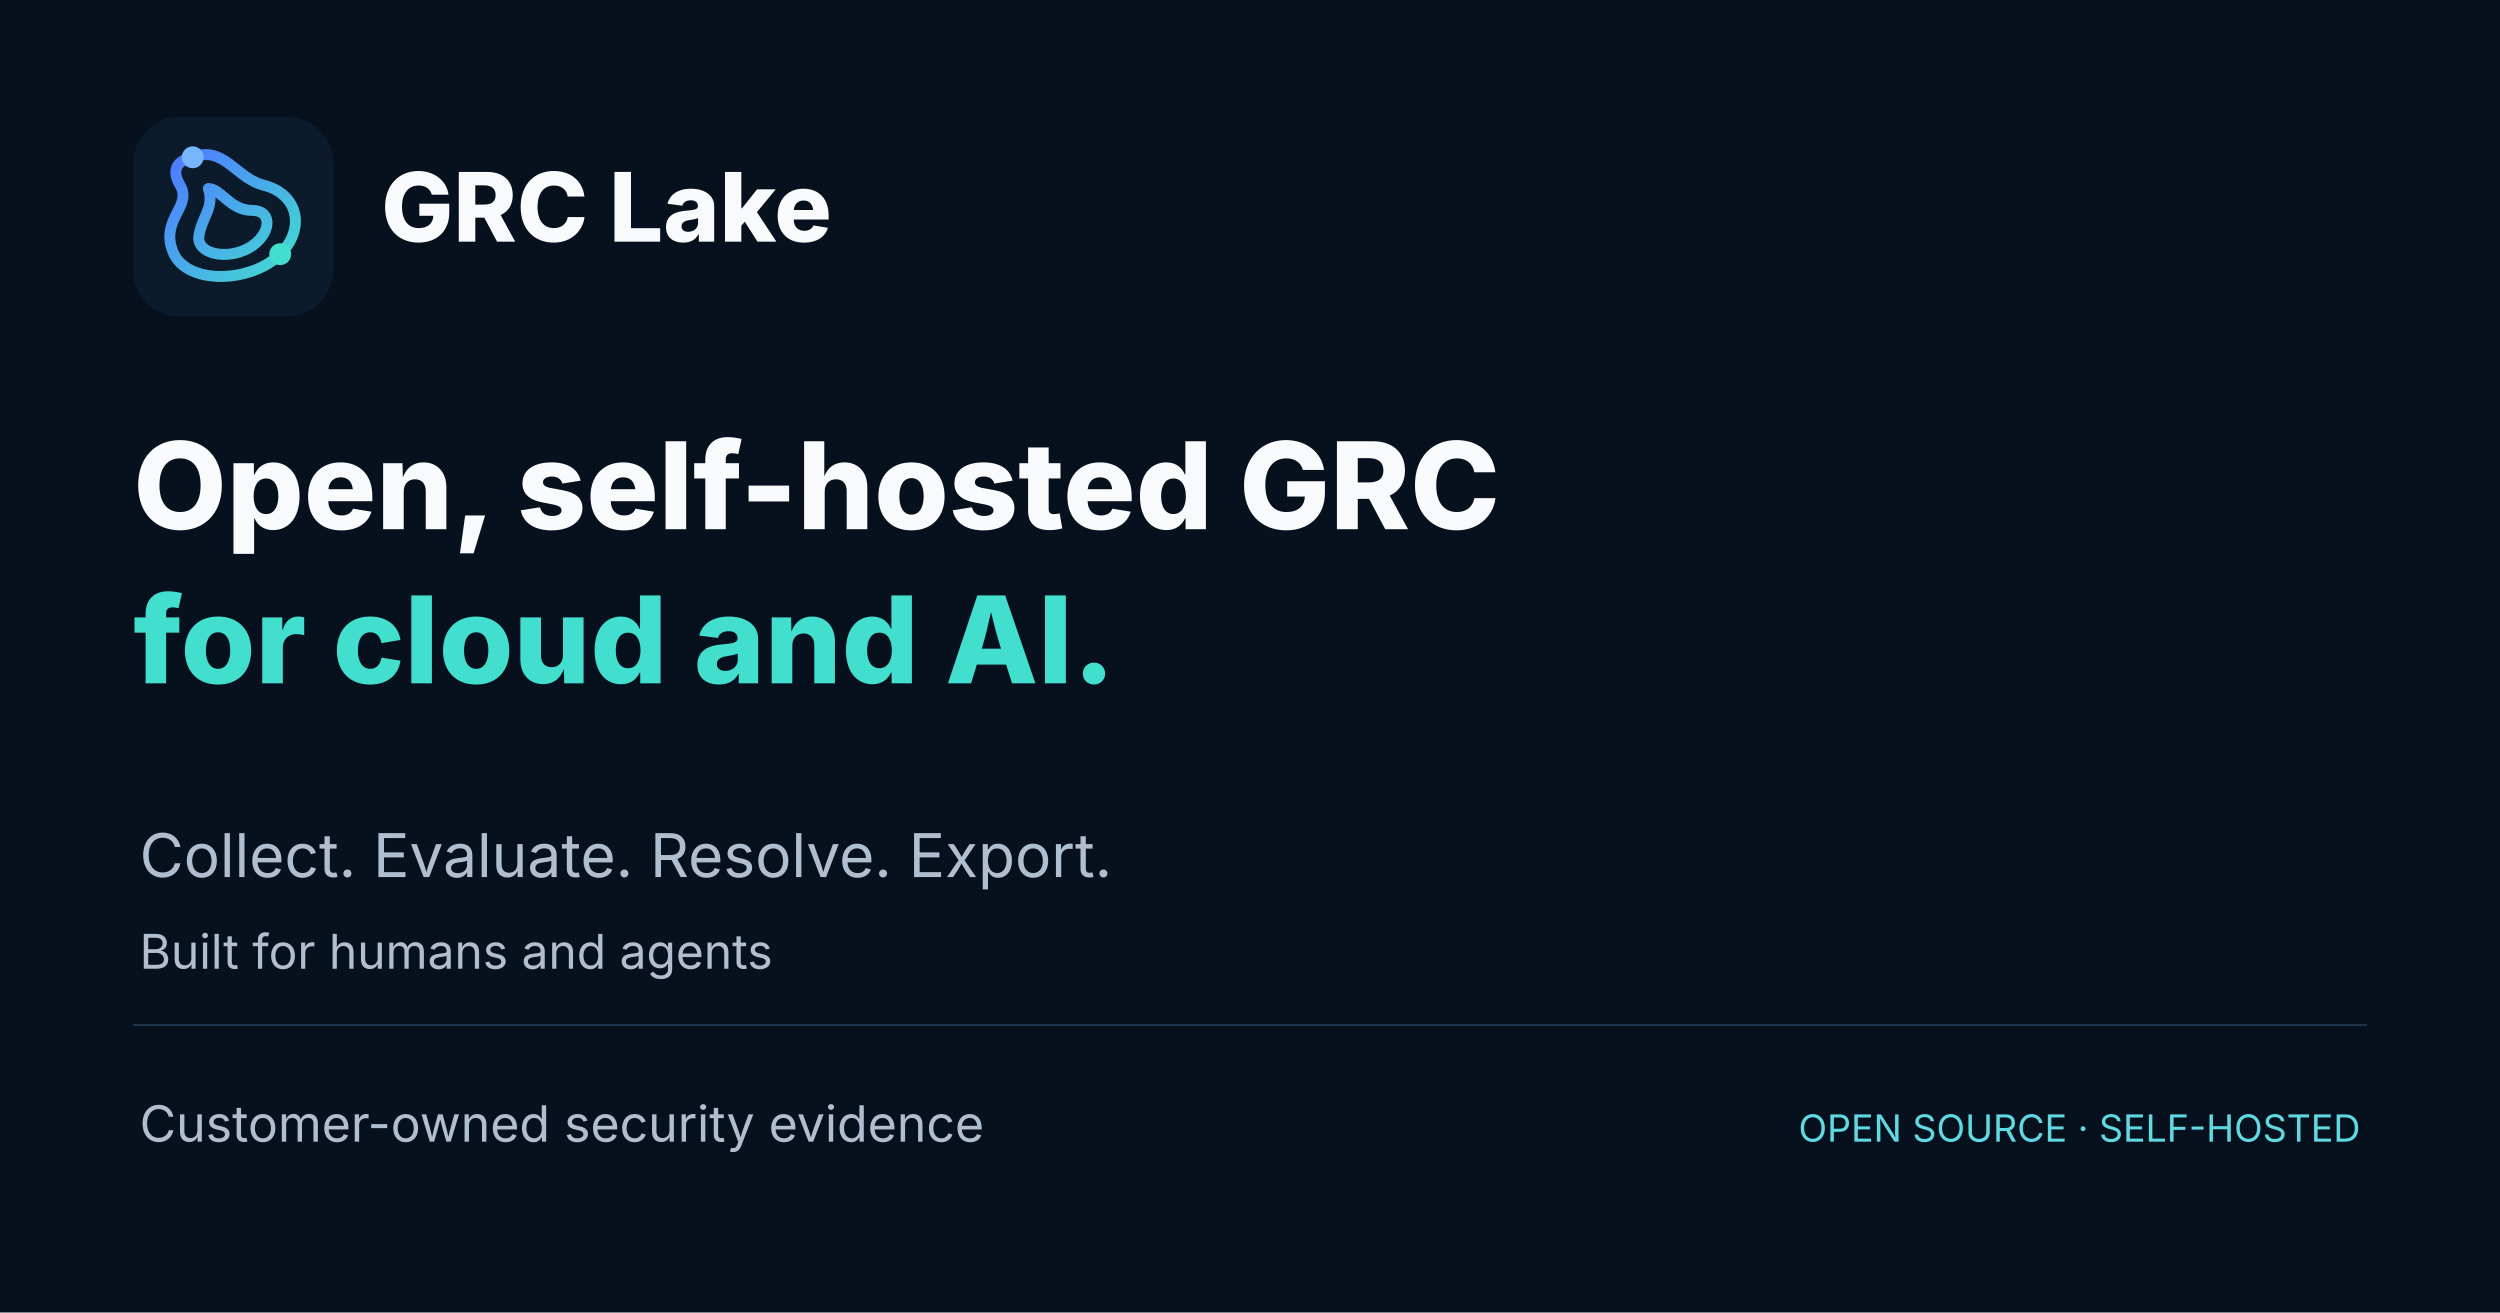
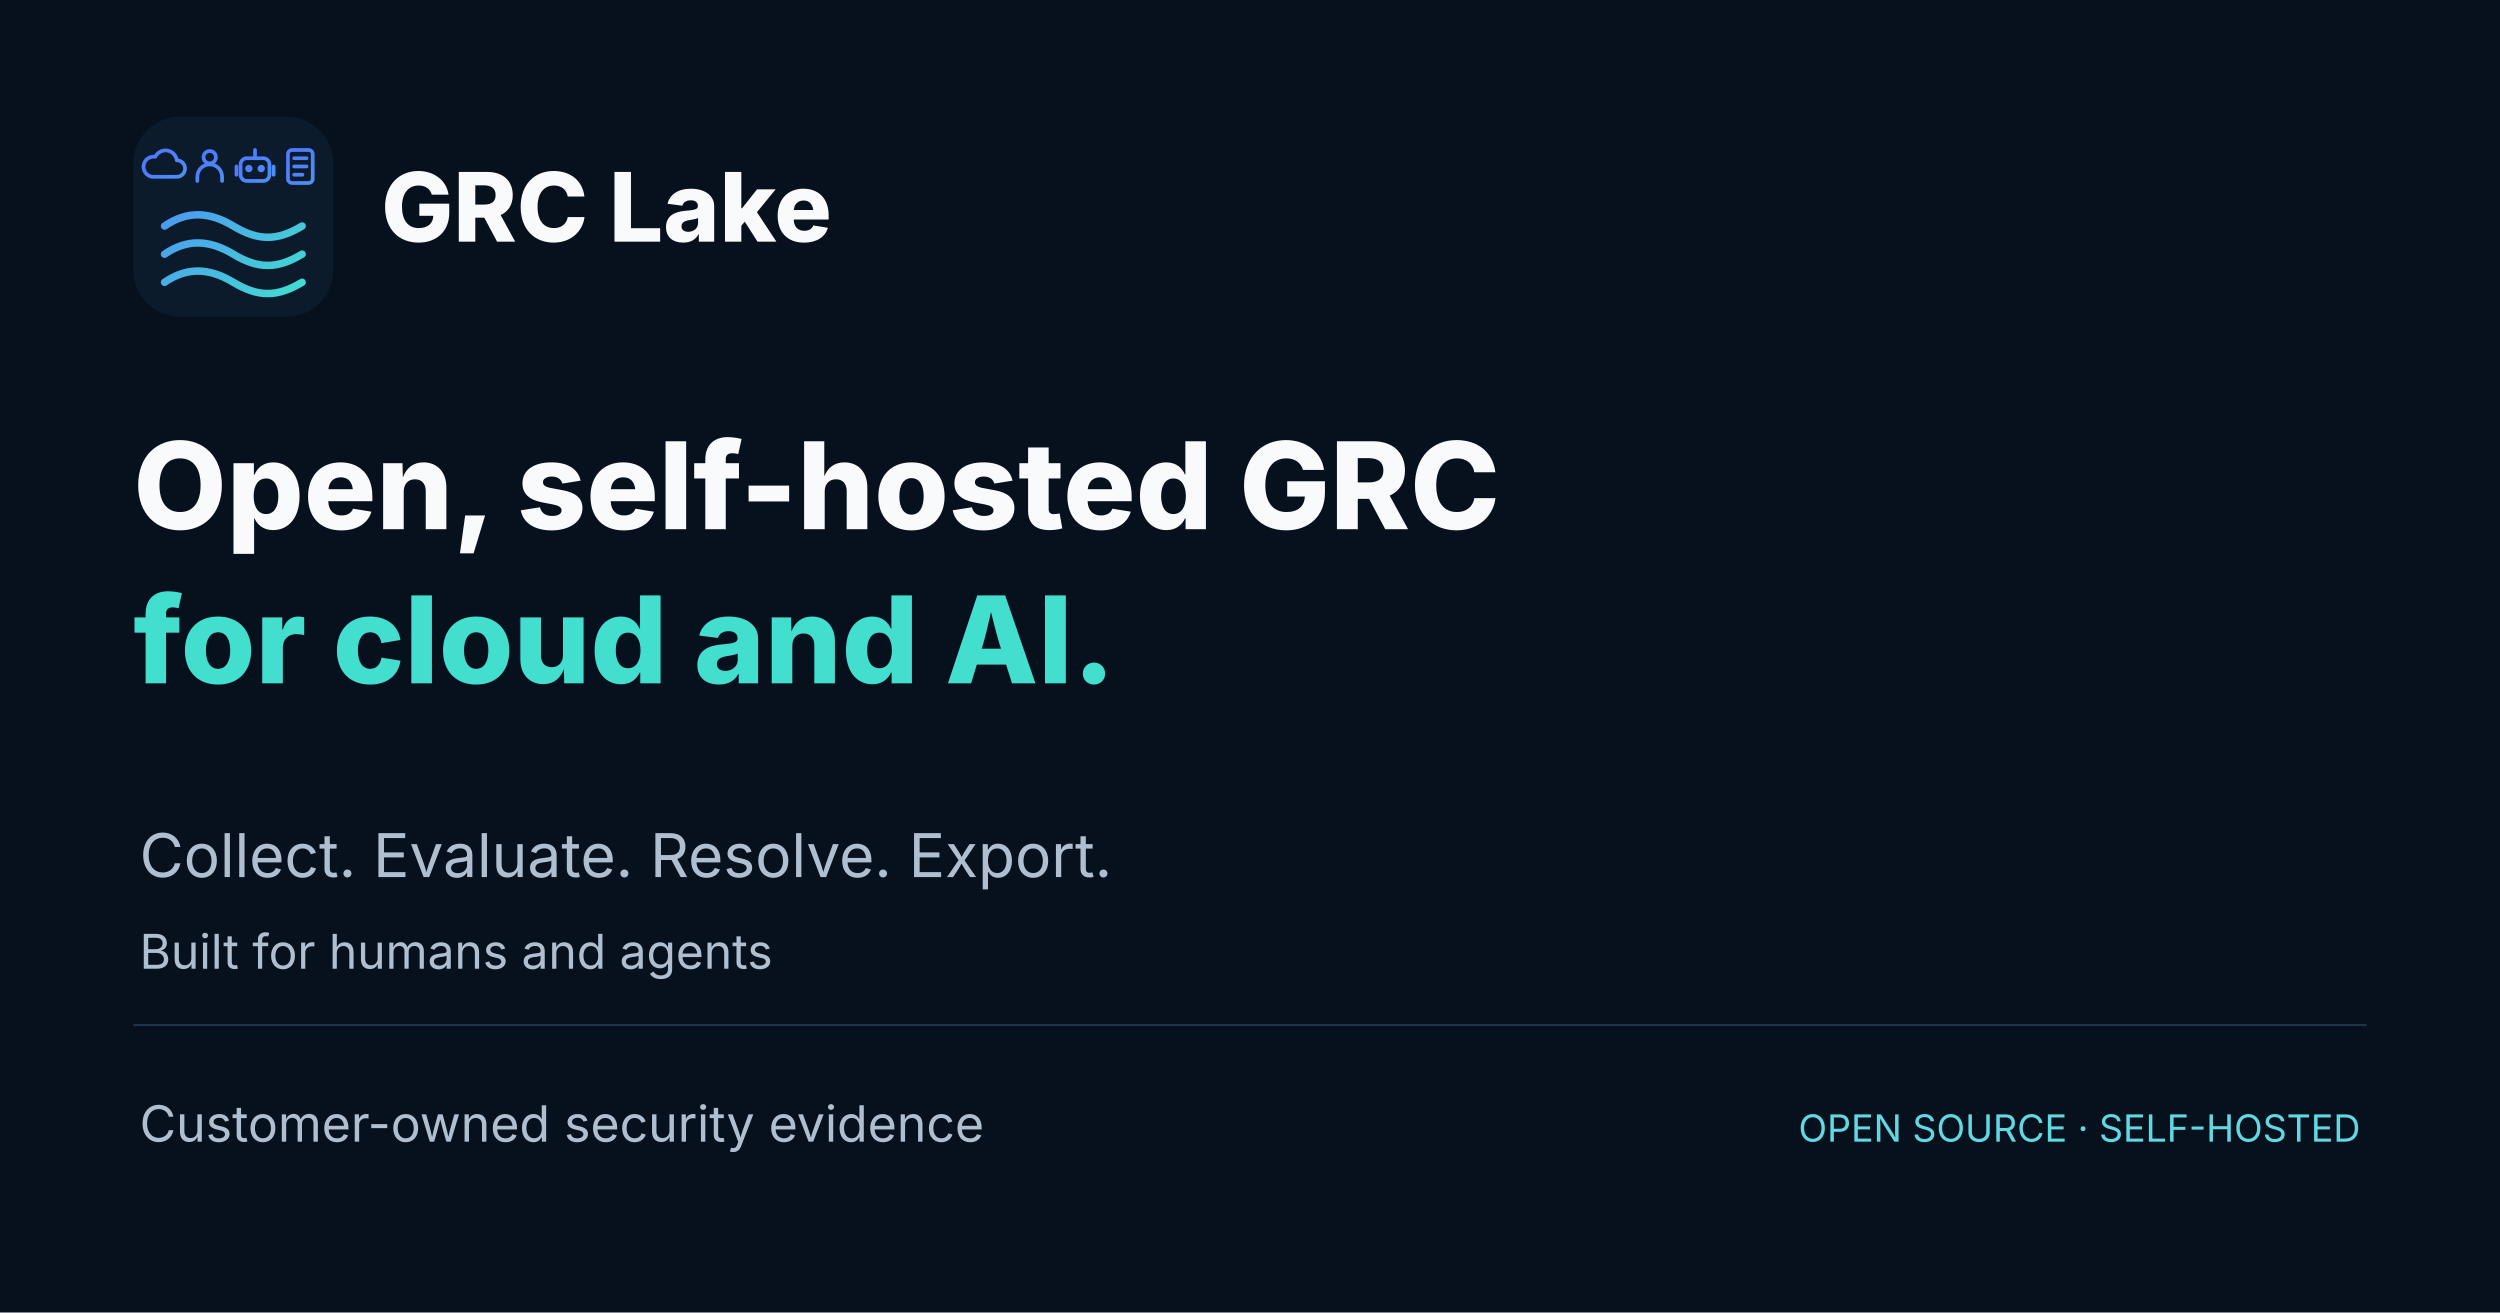
<svg xmlns="http://www.w3.org/2000/svg" width="1200" height="630" viewBox="0 0 1200 630" role="img" aria-labelledby="title desc">
  <rect width="1200" height="630" fill="#07111e" />
  <g transform="translate(64 56) scale(1.5)">
    <defs>
-       <linearGradient id="accent" gradientUnits="userSpaceOnUse" x1="13" y1="14" x2="51" y2="52">
+       <linearGradient id="accent" gradientUnits="userSpaceOnUse" x1="4" y1="7" x2="55" y2="58">
        <stop stop-color="#4f7cff" />
        <stop offset="1" stop-color="#42dfcf" />
      </linearGradient>
    </defs>
    <rect width="64" height="64" rx="15" fill="#0b1b2c" />
-     <path d="M19 13C29 9 33 20 42 22C53 25 55 36 47 44C38 53 18 54 13 44C8 33 19 29 15 22C12 17 14 14 19 13ZM24 23C28 23 31 30 38 30C45 30 44 38 37 42C30 46 20 44 21 38C22 32 26 29 24 23Z" fill="none" stroke="url(#accent)" stroke-width="3.5" stroke-linecap="round" stroke-linejoin="round" />
-     <circle cx="19" cy="13" r="3.5" fill="#75b6ff" />
-     <circle cx="47" cy="44" r="3.5" fill="#42dfcf" />
+     <g fill="none" stroke="url(#accent)" color="#5b9aff" stroke-linecap="round" stroke-linejoin="round">
+       <g stroke-width="1.8">
+         <g transform="translate(4 10) scale(.66)">
+           <path d="M3 14h12a4 4 0 0 0 0-8 5.5 5.5 0 0 0-10.4-1.7A4.5 4.5 0 0 0 3 14Z" />
+         </g>
+         <g transform="translate(18.5 10) scale(.66)">
+           <circle cx="9" cy="4.5" r="3" />
+           <path d="M3 16v-2a6 6 0 0 1 12 0v2" />
+         </g>
+         <g transform="translate(33 10) scale(.66)">
+           <rect x="2" y="5" width="14" height="11" rx="3" />
+           <path d="M9 5V1M0 9v4M18 9v4" />
+           <circle cx="6" cy="10" r=".9" fill="currentColor" />
+           <circle cx="12" cy="10" r=".9" fill="currentColor" />
+         </g>
+         <g transform="translate(47.5 10) scale(.66)">
+           <rect x="3" y="1" width="12" height="16" rx="2" />
+           <path d="M6 5h6M6 9h6M6 13h4" />
+         </g>
+       </g>
+       <g stroke-width="2.4">
+         <path d="M10 35c7-4.8 14-4.8 22 0s14 4.8 22 0M10 44c7-4.8 14-4.8 22 0s14 4.8 22 0M10 53c7-4.8 14-4.8 22 0s14 4.8 22 0" />
+       </g>
+     </g>
  </g>
  <g font-family="Inter, Arial, sans-serif">
    <text x="183" y="116" font-size="46" font-weight="800" fill="#f8fafc">GRC Lake</text>
    <text x="64" y="254" font-size="58" font-weight="800" fill="#f8fafc">Open, self-hosted GRC</text>
    <text x="64" y="328" font-size="58" font-weight="800" fill="#42dfcf">for cloud and AI.</text>
    <text x="67" y="421" font-size="29" fill="#b0bfd0">Collect. Evaluate. Resolve. Export.</text>
    <text x="67" y="465" font-size="23" fill="#b0bfd0">Built for humans and agents</text>
    <path d="M64 492H1136" stroke="#203449" />
    <text x="67" y="548" font-size="24" fill="#b0bfd0">Customer-owned security evidence</text>
    <text x="1133" y="548" text-anchor="end" font-size="18" fill="#60d9e2">OPEN SOURCE · SELF-HOSTED</text>
  </g>
</svg>
